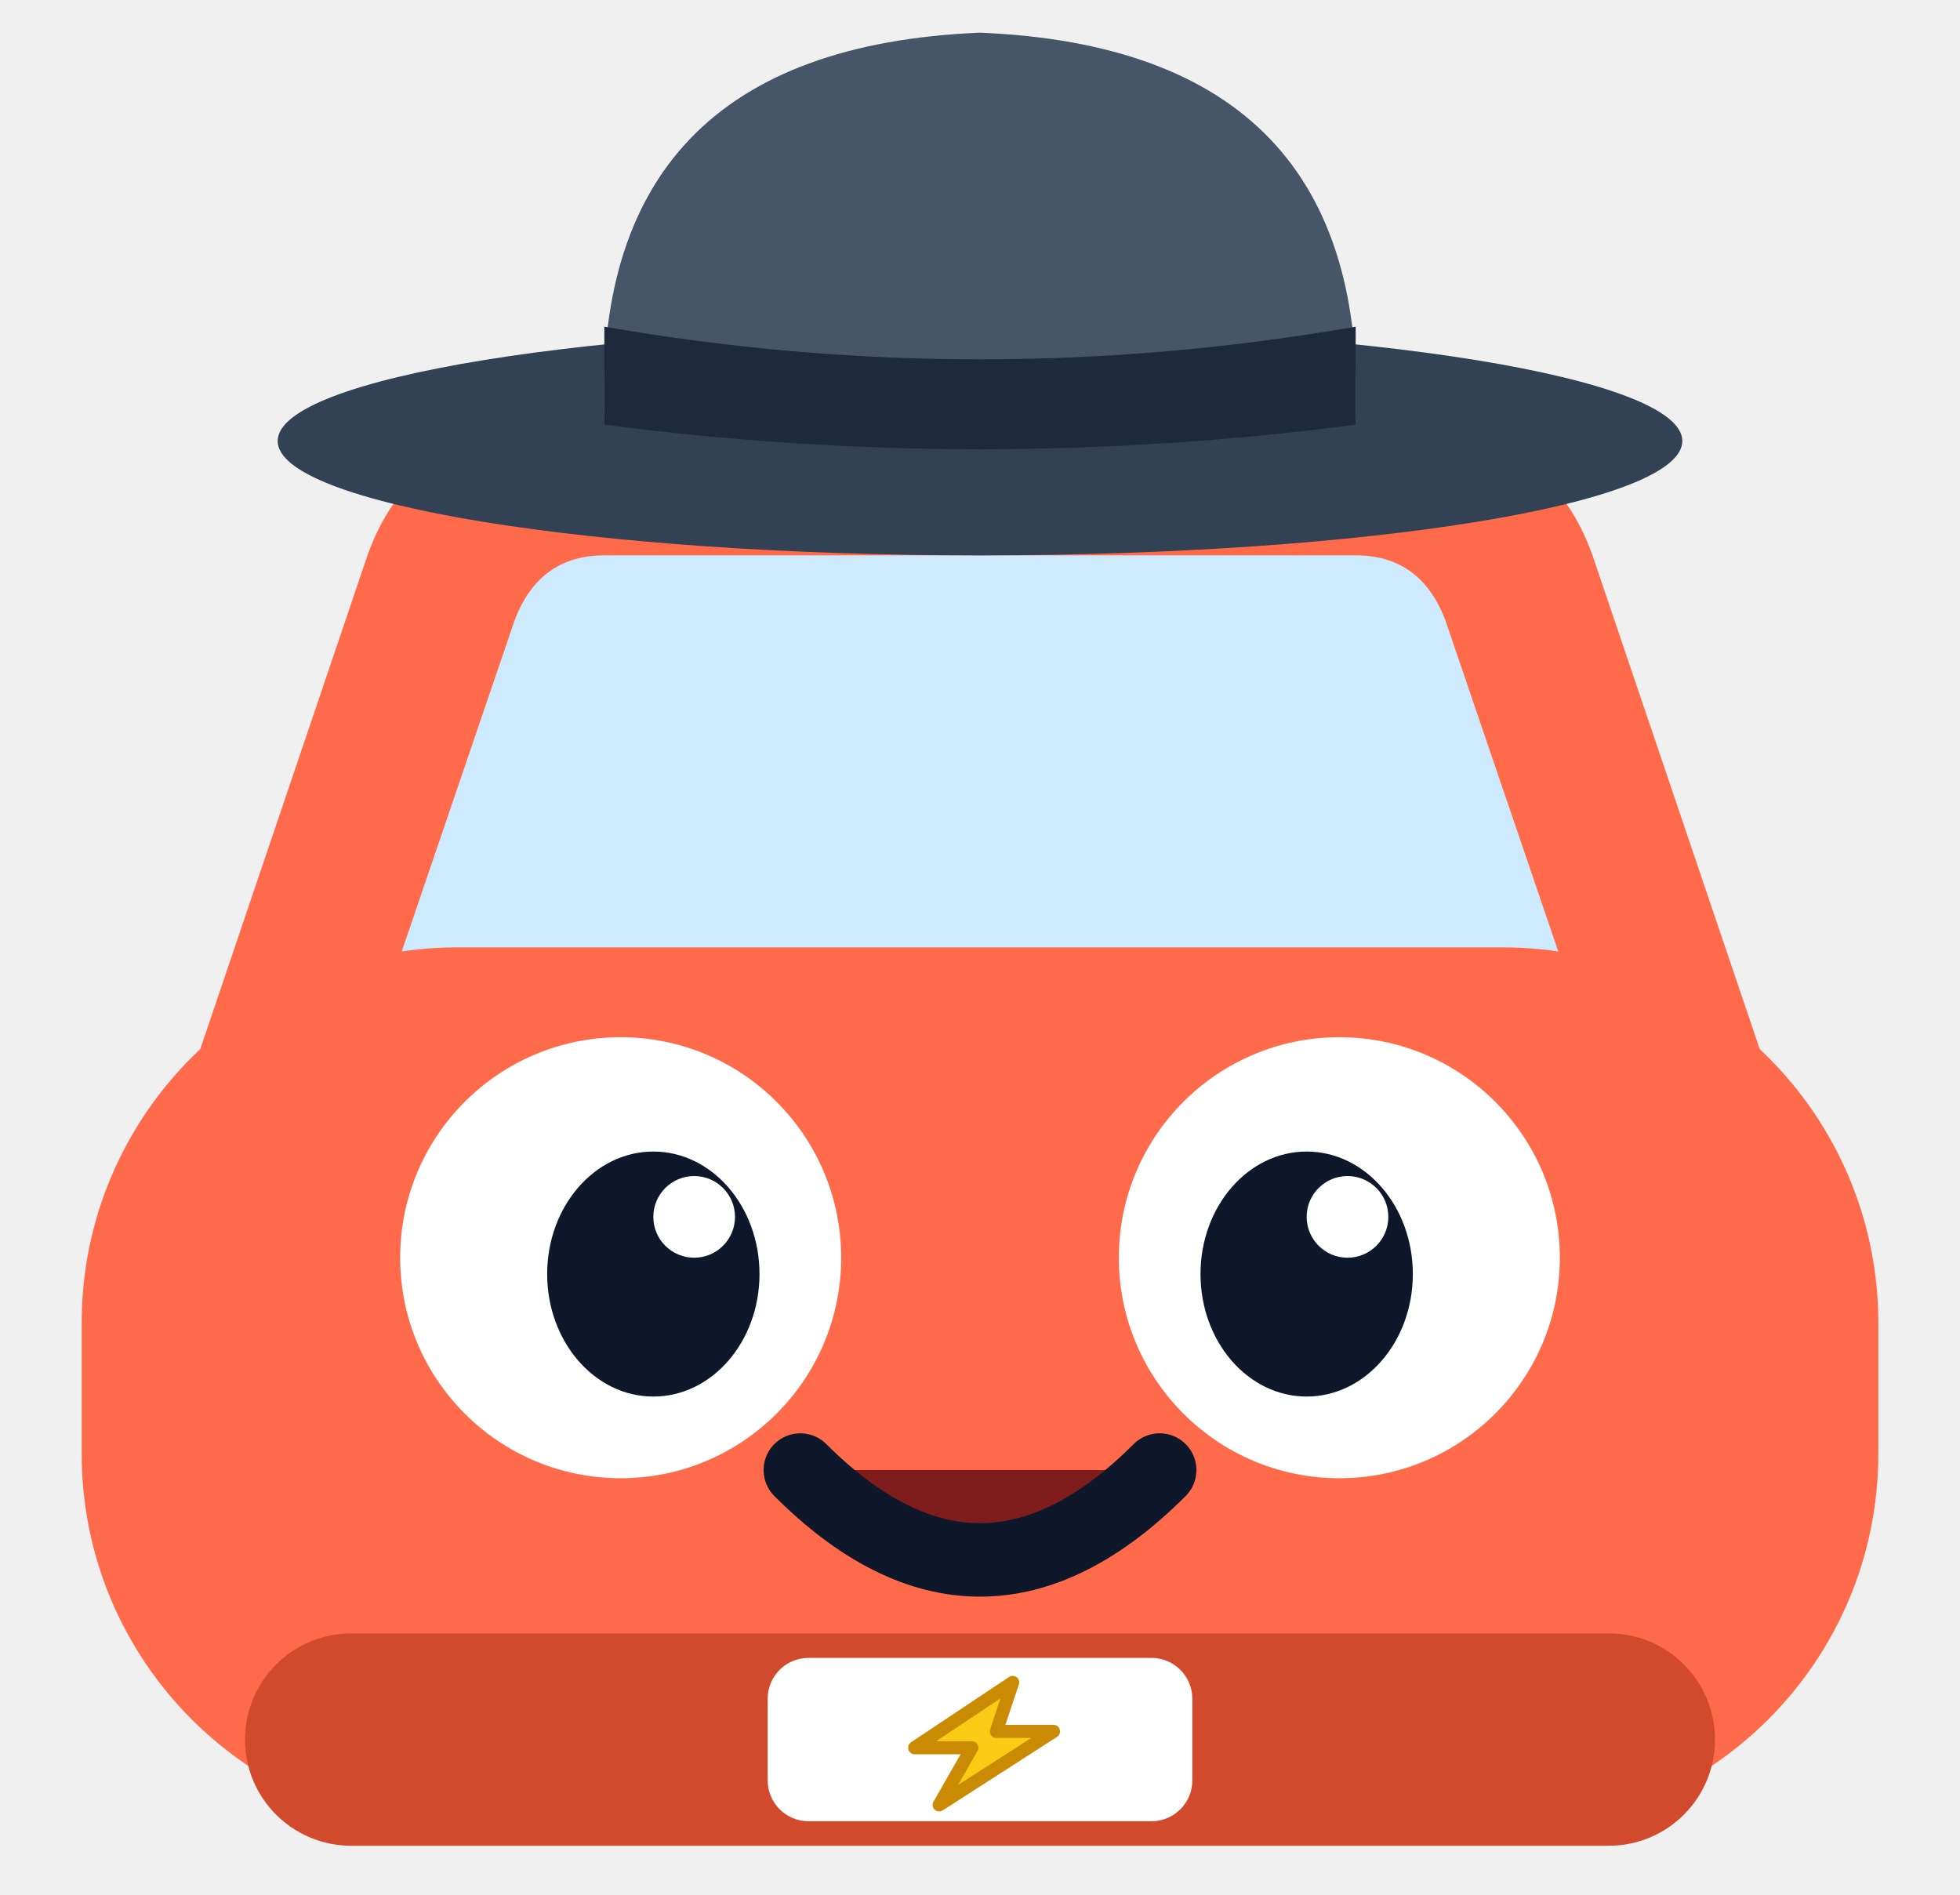
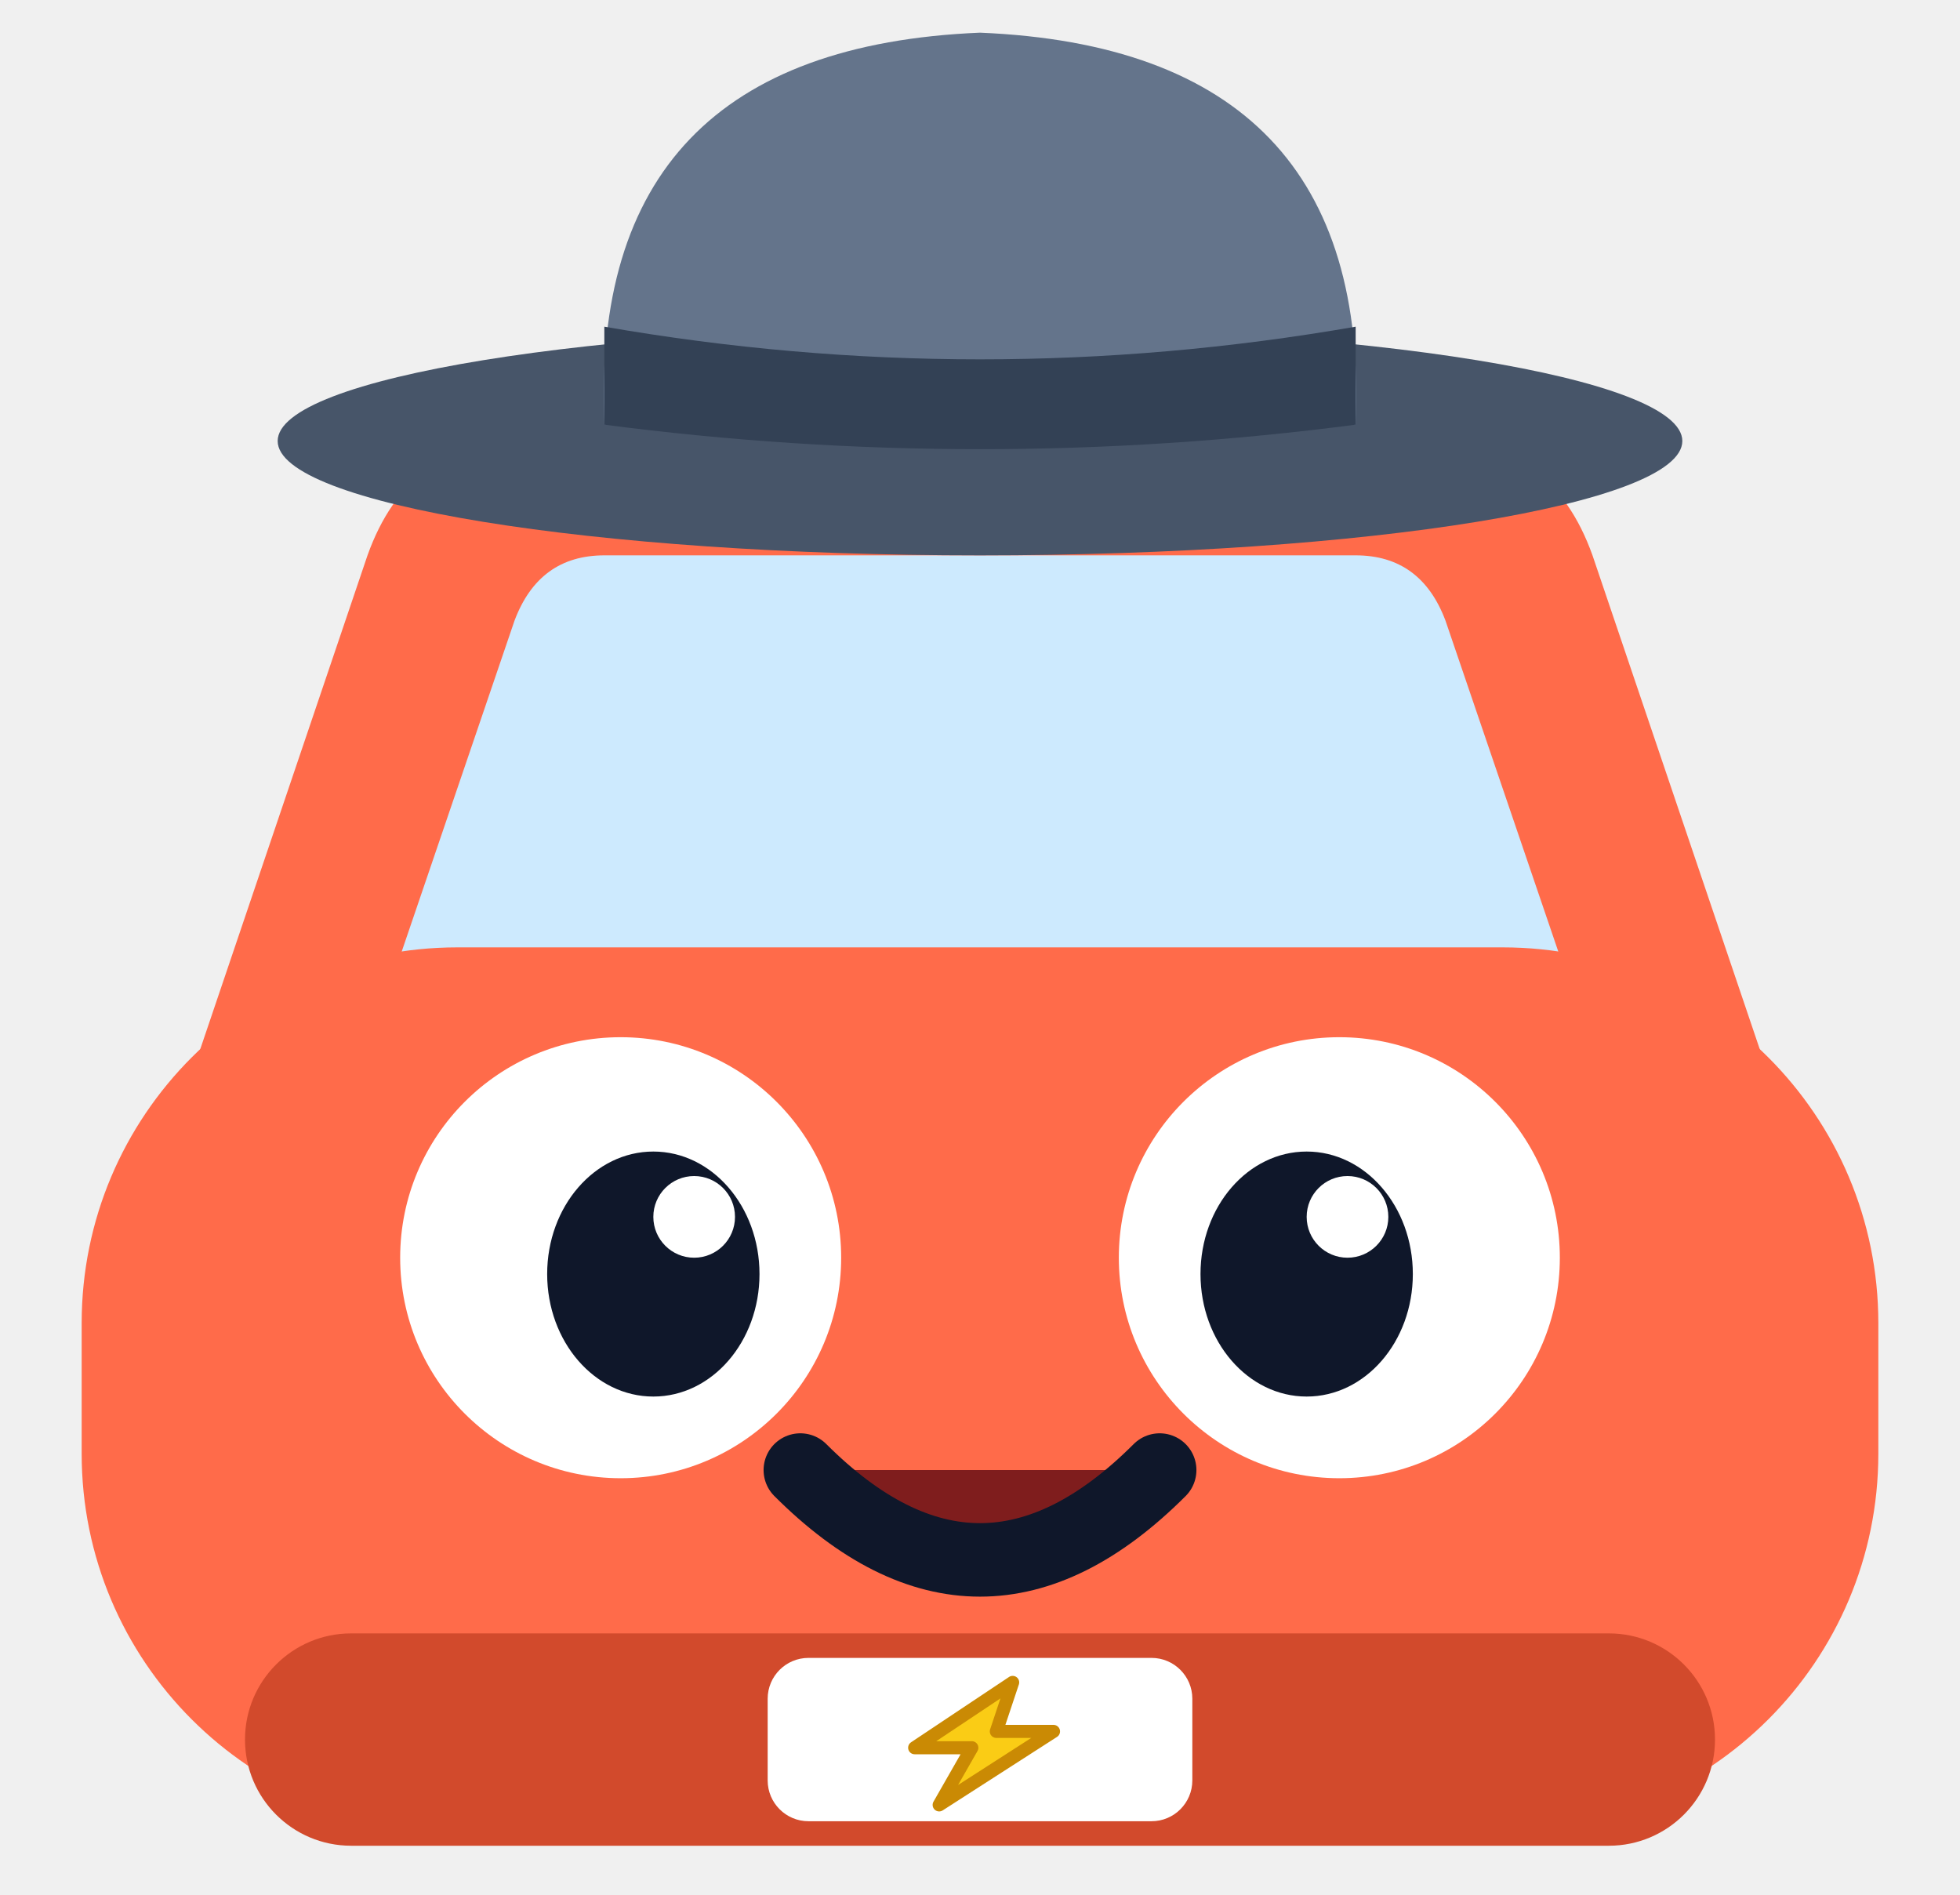
<svg xmlns="http://www.w3.org/2000/svg" viewBox="10 16 240 232">
  <style>
- .hat{fill:#475569}.brim{fill:#334155}.band{fill:#1e293b}.ink{fill:#0f172a}.line{stroke:#0f172a}
+ .hat{fill:#64748b}.brim{fill:#475569}.band{fill:#334155}.ink{fill:#0f172a}.line{stroke:#0f172a}
@media (prefers-color-scheme:dark){.hat{fill:#cbd5e1}.brim{fill:#94a3b8}.band{fill:#64748b}}
</style>
  <path d="M74 70 H186 Q200 70 205 84 L226 146 H34 L55 84 Q60 70 74 70 Z" fill="#ff6b4a" />
  <path d="M84 84 H176 Q184 84 187 92 L202 136 H58 L73 92 Q76 84 84 84 Z" fill="#cdeafe" />
  <rect x="20" y="132" width="220" height="108" rx="46" fill="#ff6b4a" />
  <rect x="40" y="216" width="180" height="26" rx="13" fill="#d24a2c" />
  <rect x="104" y="219" width="52" height="20" rx="5" fill="#fff" />
  <path d="M134 222 L122 230 H129 L125 237 L139 228 H132 Z" fill="#facc15" stroke="#ca8a04" stroke-width="1.6" stroke-linejoin="round" />
  <circle cx="86" cy="170" r="27" fill="#fff" />
  <circle cx="174" cy="170" r="27" fill="#fff" />
  <ellipse class="ink" cx="90" cy="172" rx="13" ry="15" />
  <ellipse class="ink" cx="170" cy="172" rx="13" ry="15" />
  <circle cx="95" cy="165" r="5" fill="#fff" />
  <circle cx="175" cy="165" r="5" fill="#fff" />
  <path class="line" d="M108 196 Q130 218 152 196" stroke-width="9" fill="#7f1d1d" stroke-linecap="round" stroke-linejoin="round" />
  <ellipse class="brim" cx="130" cy="70" rx="86" ry="14" />
  <path class="hat" d="M84 68 Q82 22 130 20 Q178 22 176 68 Z" />
  <path class="band" d="M84 56 Q130 64 176 56 L176 68 Q130 74 84 68 Z" />
</svg>
